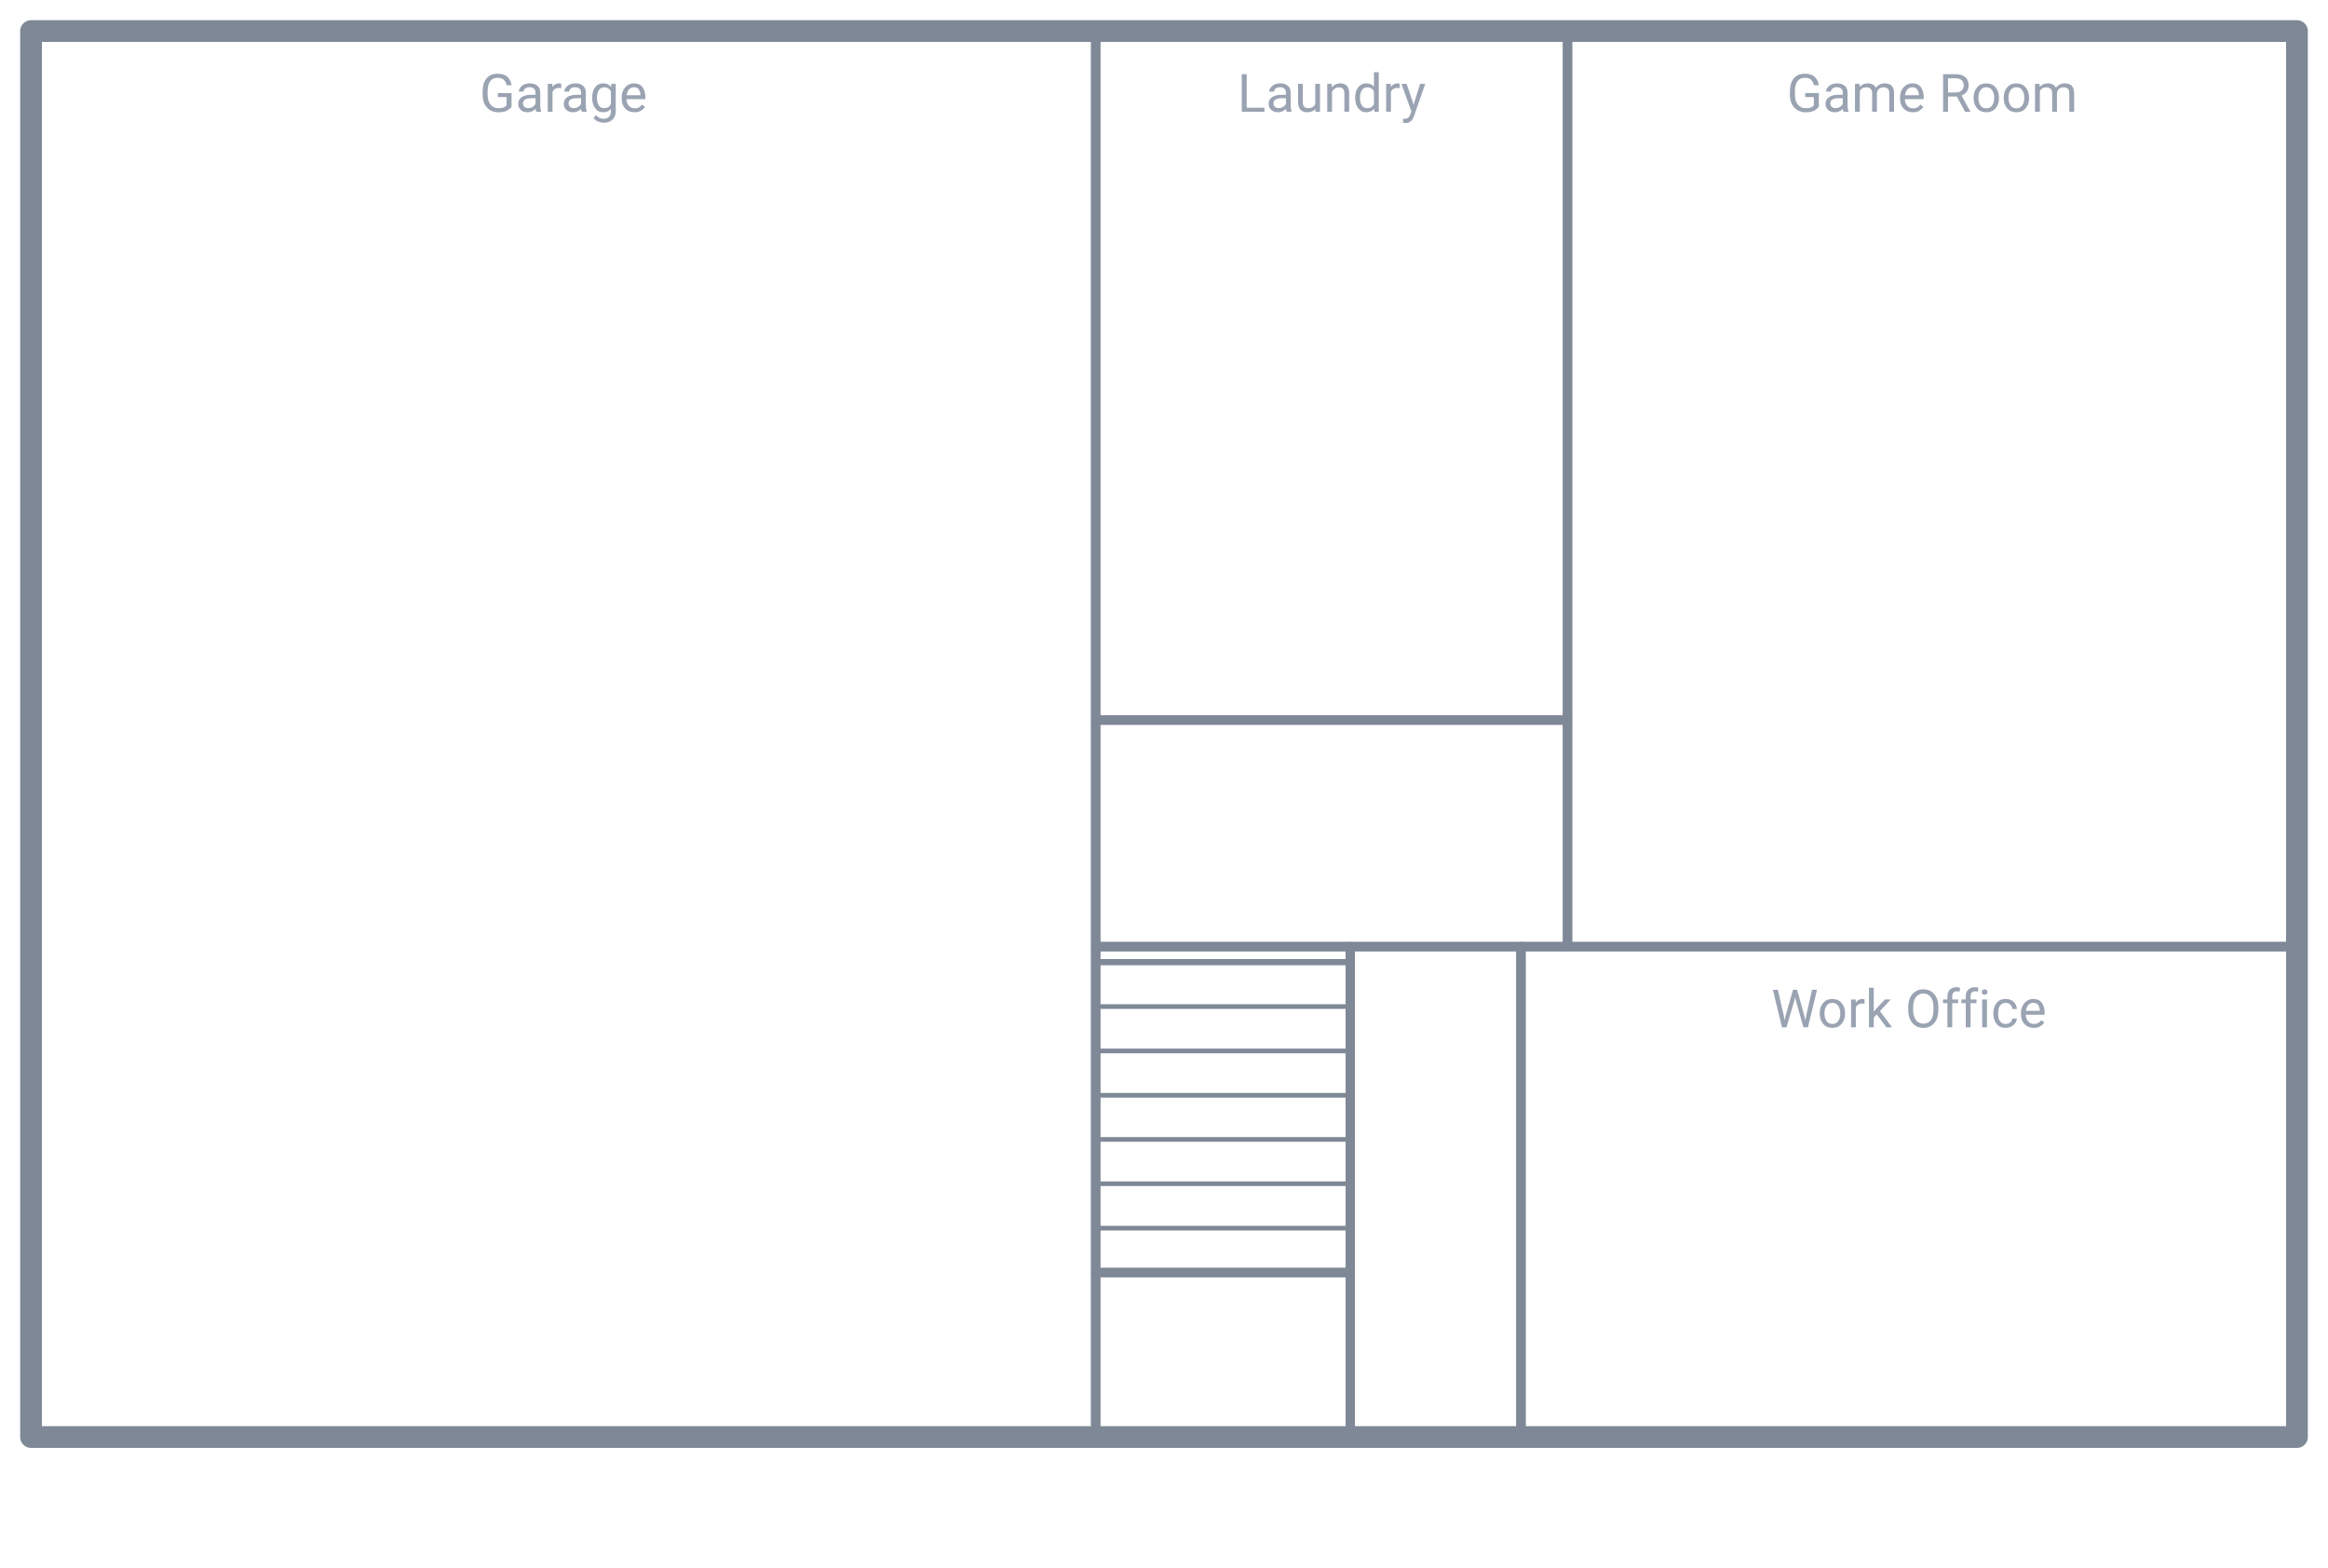
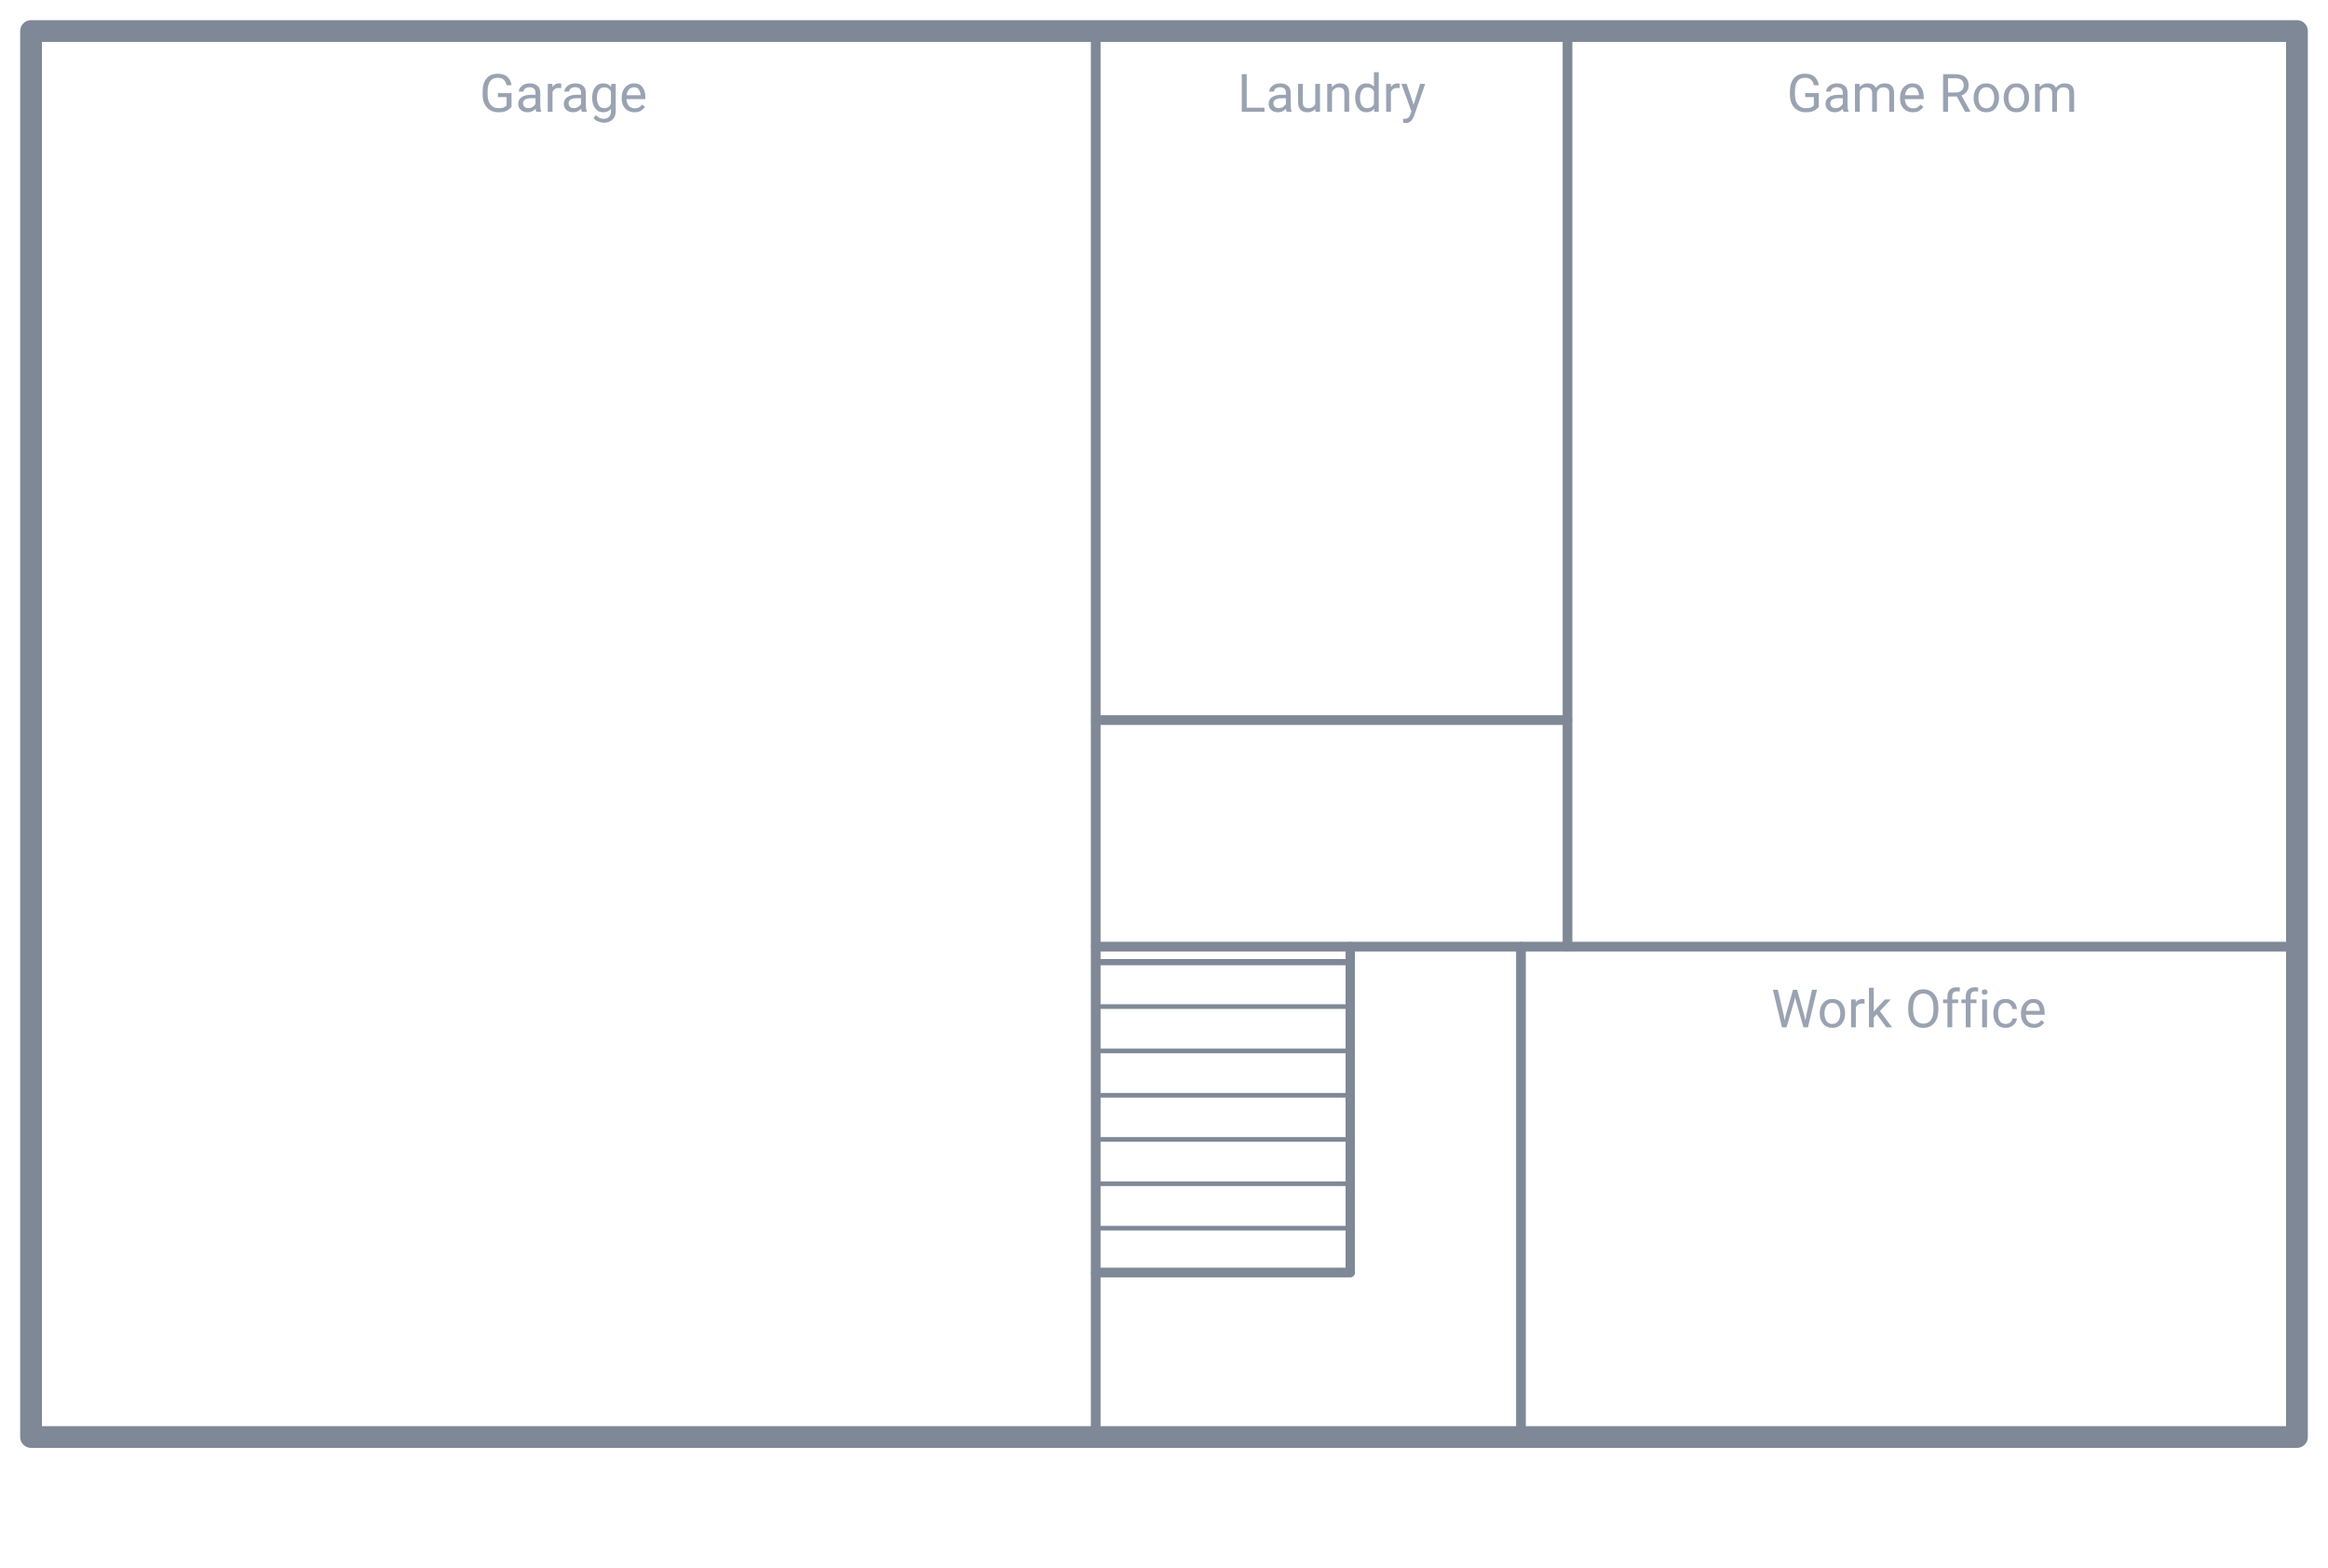
<svg xmlns="http://www.w3.org/2000/svg" viewBox="-10 165 750 505">
  <g fill="none" stroke="#7f8896" stroke-linejoin="round">
    <polygon points="0,175 343,175 343,628 0,628" stroke-width="3" />
    <polygon points="343,175 495,175 495,397 343,397" stroke-width="3" />
    <polygon points="495,175 730,175 730,470 495,470" stroke-width="3" />
    <polygon points="343,397 495,397 495,470 343,470" stroke-width="3" />
    <polygon points="343,470 425,470 425,575 343,575" stroke-width="3" />
-     <polygon points="343,575 425,575 425,628 343,628" stroke-width="3" />
-     <polygon points="425,470 480,470 480,628 425,628" stroke-width="3" />
+     <polygon points="425,470 480,470 480,628 343,628 343,575 425,575" stroke-width="3" />
    <polygon points="480,470 730,470 730,628 480,628" stroke-width="3" />
    <rect x="343" y="475" width="82" height="100" stroke-width="2" />
    <line x1="343" y1="489.3" x2="425" y2="489.3" stroke-width="1.5" />
    <line x1="343" y1="503.6" x2="425" y2="503.6" stroke-width="1.5" />
    <line x1="343" y1="517.9" x2="425" y2="517.9" stroke-width="1.5" />
    <line x1="343" y1="532.1" x2="425" y2="532.1" stroke-width="1.5" />
    <line x1="343" y1="546.4" x2="425" y2="546.4" stroke-width="1.5" />
    <line x1="343" y1="560.7" x2="425" y2="560.7" stroke-width="1.5" />
    <rect x="0" y="175" width="730" height="453" stroke-width="7" />
  </g>
  <g fill="#9aa3b2" font-family="Roboto, sans-serif" text-anchor="middle">
    <text x="171.5" y="201" font-size="17">Garage</text>
    <text x="419.0" y="201" font-size="17">Laundry</text>
    <text x="612.5" y="201" font-size="17">Game Room</text>
    <text x="605.0" y="496" font-size="17">Work Office</text>
  </g>
</svg>
